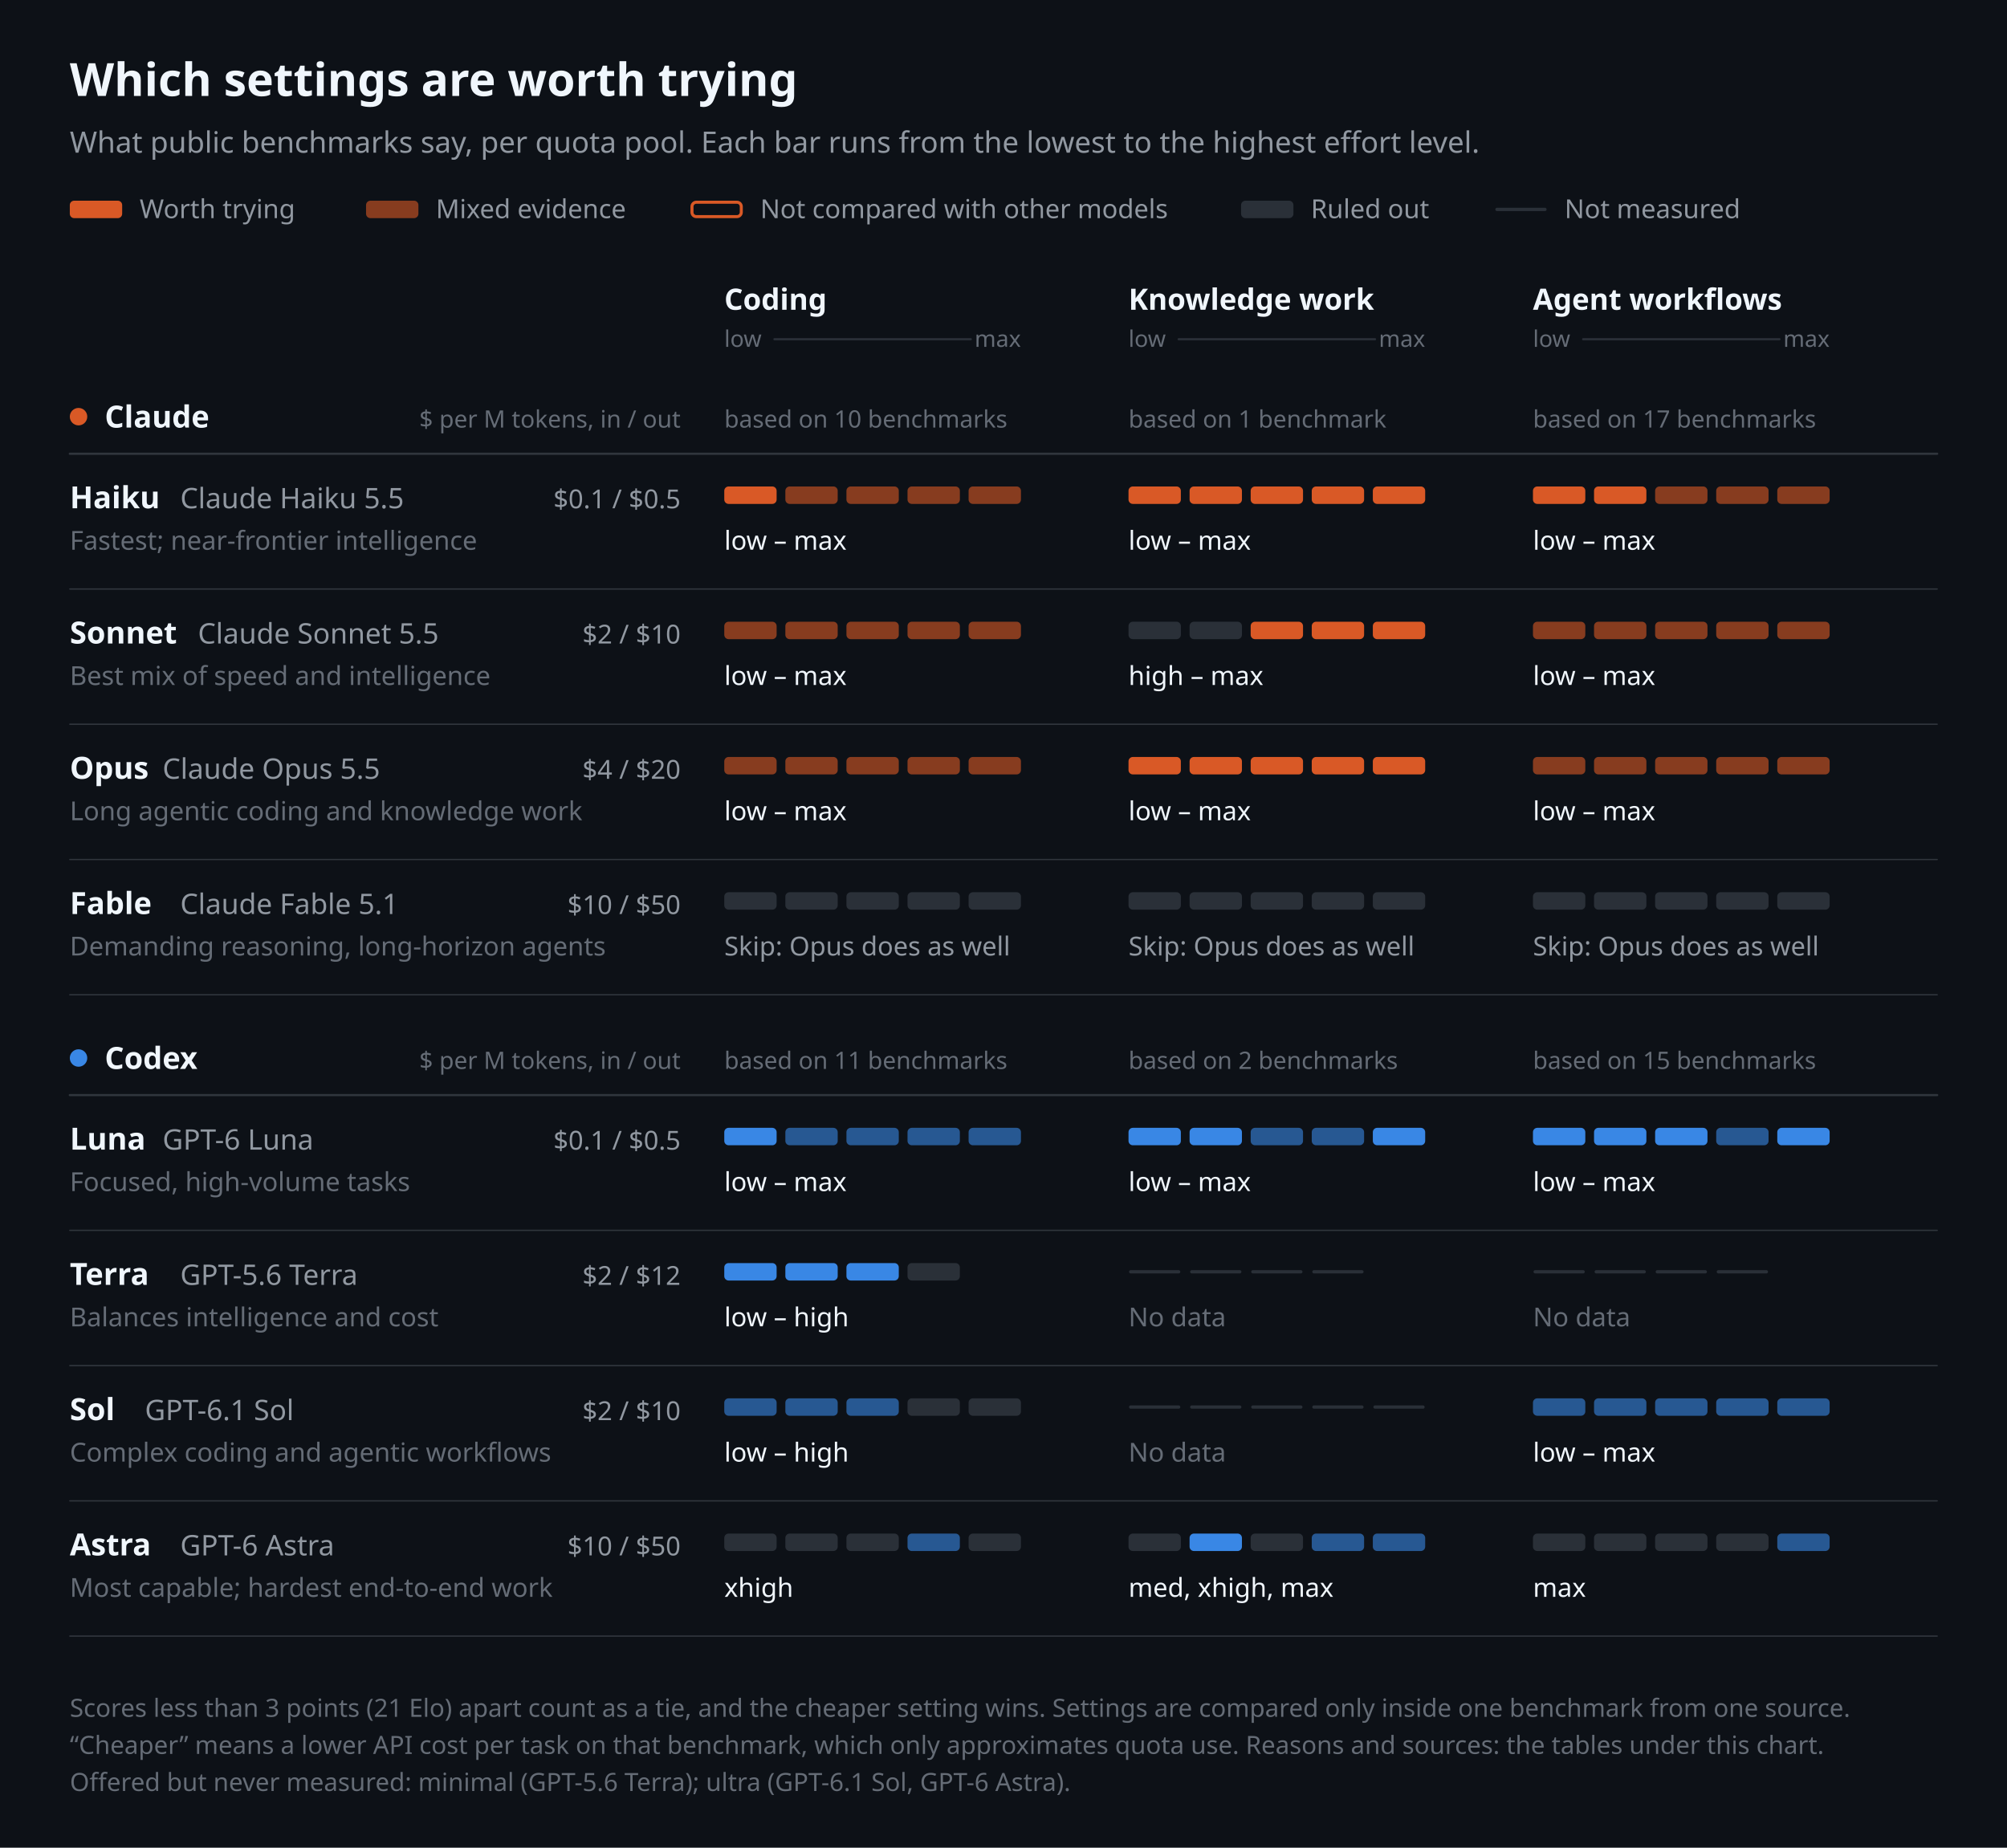
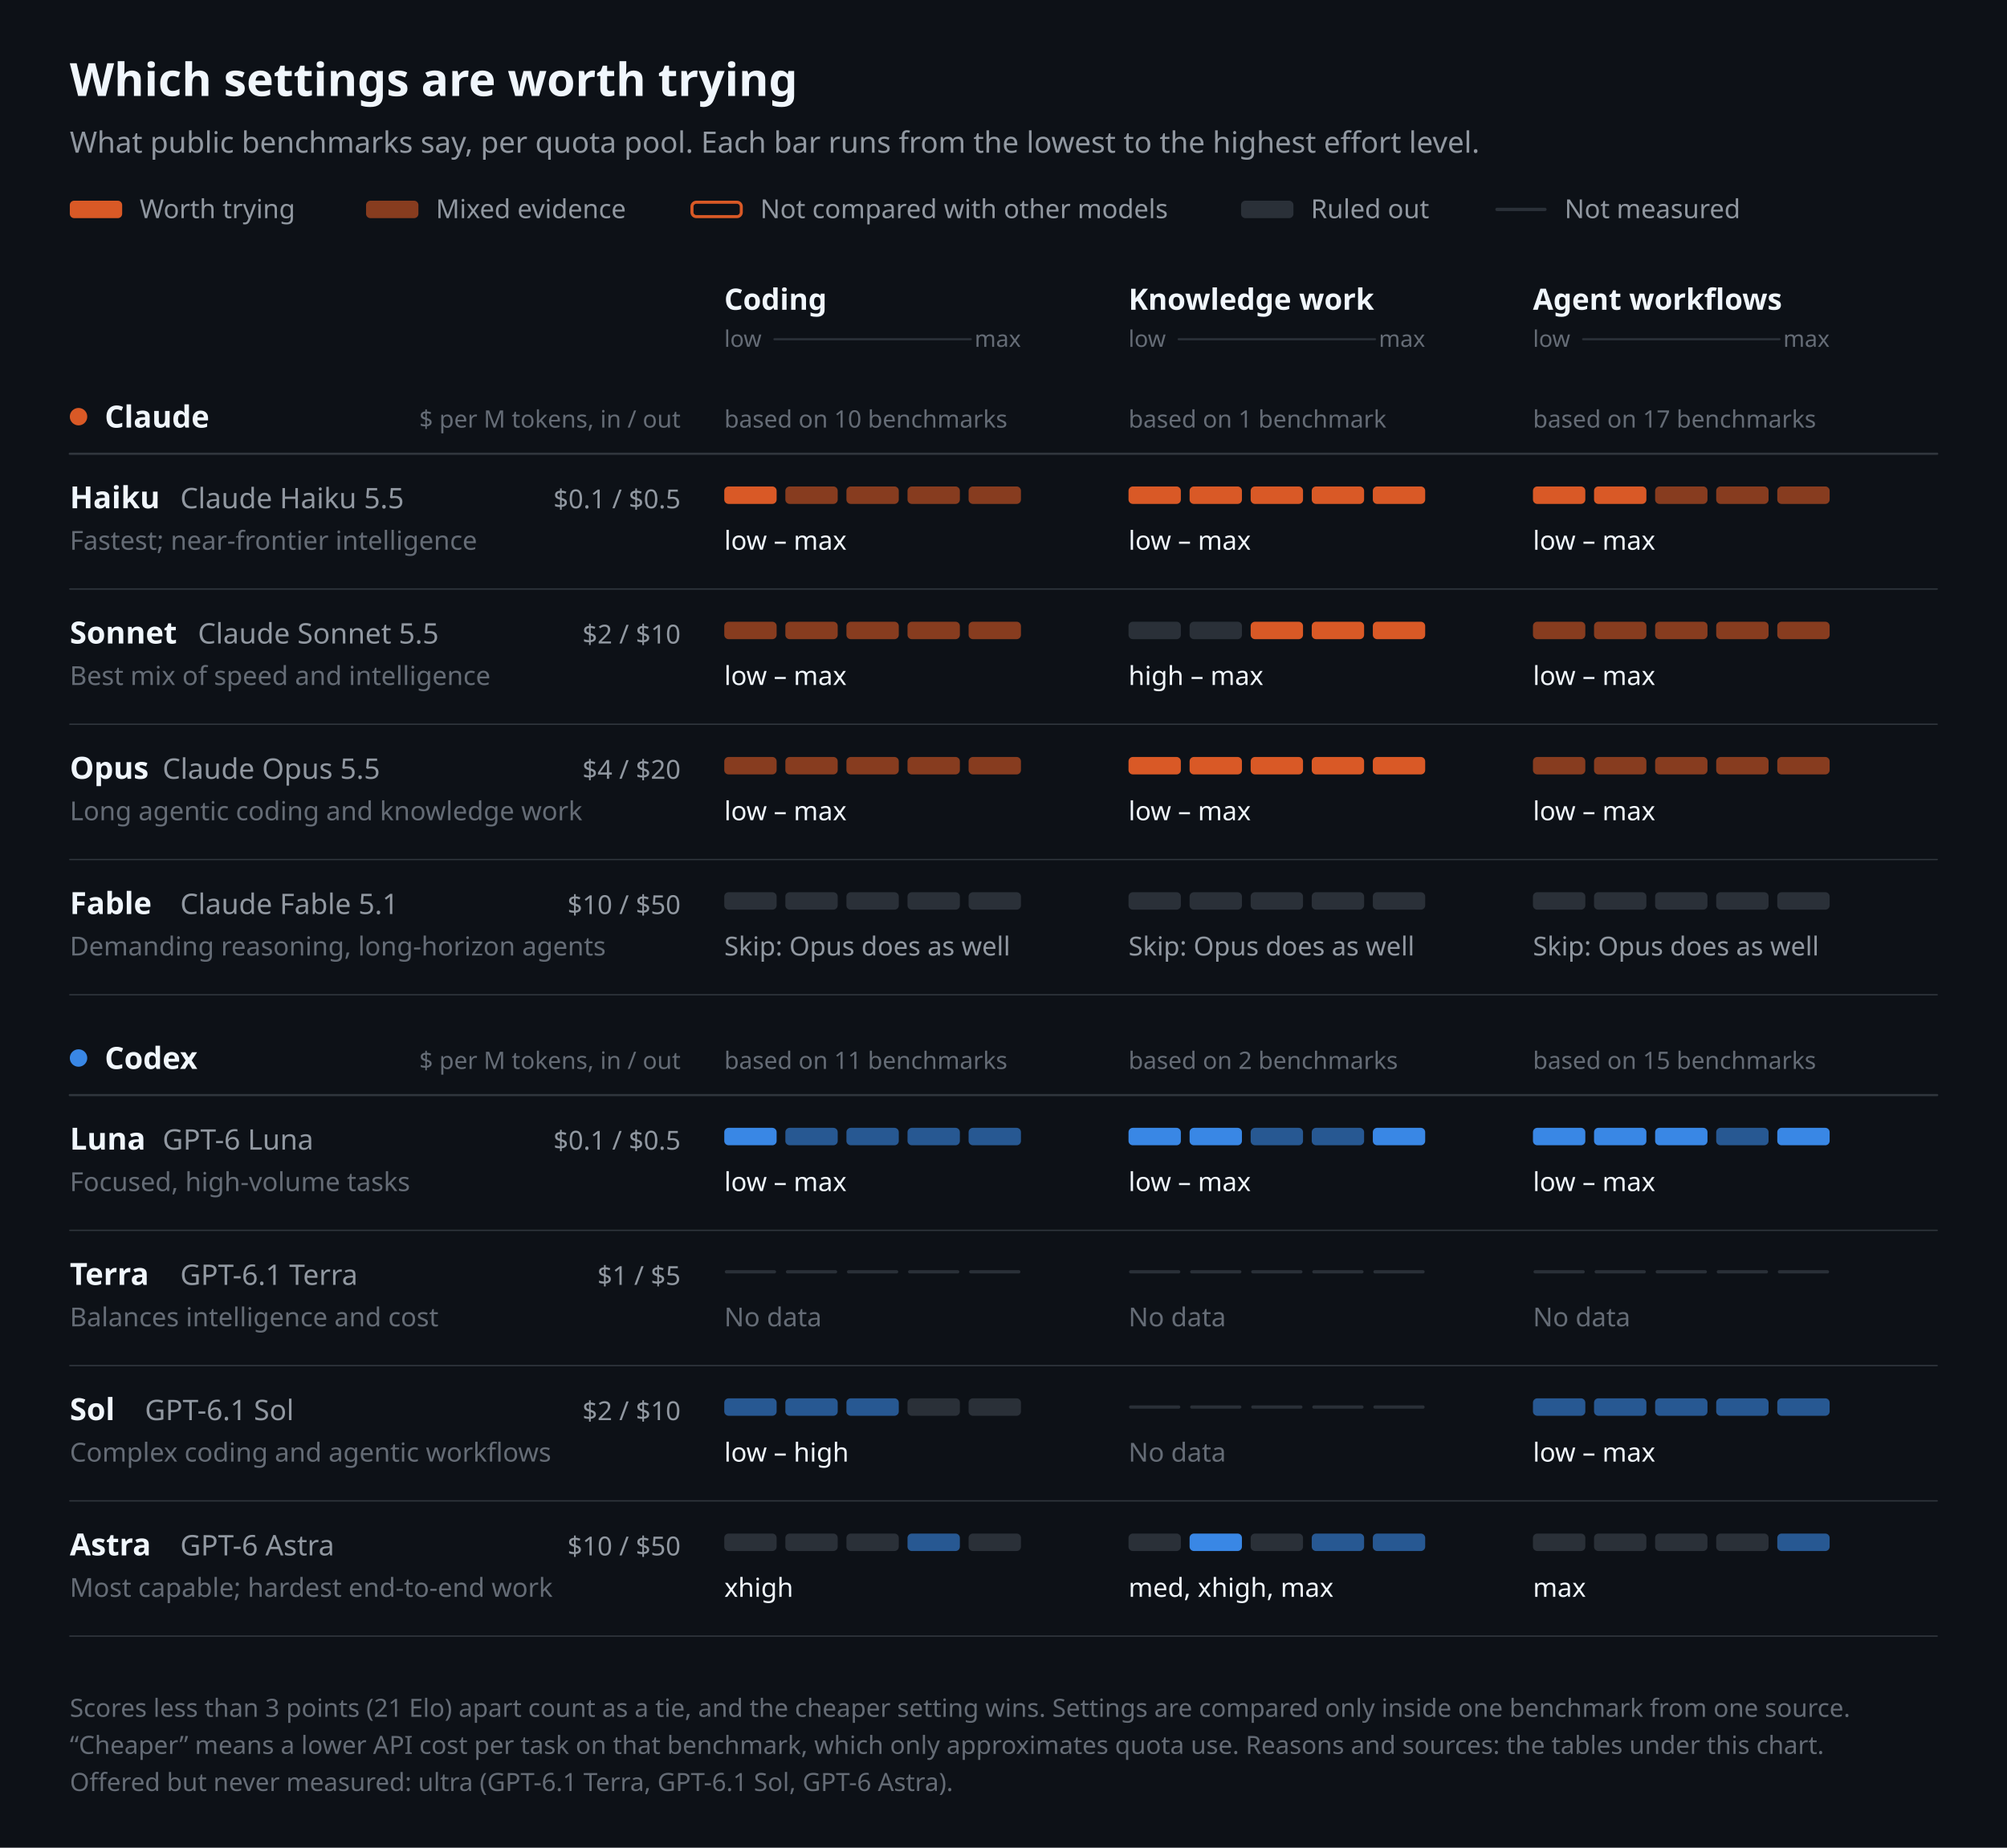
<svg xmlns="http://www.w3.org/2000/svg" width="920" height="847" viewBox="0 0 920 847" font-family="-apple-system, BlinkMacSystemFont, 'Segoe UI', 'Noto Sans', Helvetica, Arial, sans-serif" role="img">
  <rect width="100%" height="100%" fill="#0d1117" />
  <text x="32.0" y="44.0" font-size="21" font-weight="600" fill="#f0f6fc" text-anchor="start">Which settings are worth trying</text>
  <text x="32.0" y="70.0" font-size="13.5" font-weight="400" fill="#9198a1" text-anchor="start">What public benchmarks say, per quota pool. Each bar runs from the lowest to the highest effort level.</text>
  <rect x="32.0" y="92.0" width="24.0" height="8.0" rx="2" fill="#d95926" />
  <text x="64.0" y="100.0" font-size="12" font-weight="400" fill="#9198a1" text-anchor="start">Worth trying</text>
  <rect x="167.8" y="92.0" width="24.0" height="8.0" rx="2" fill="#d95926" fill-opacity="0.6" />
  <text x="199.8" y="100.0" font-size="12" font-weight="400" fill="#9198a1" text-anchor="start">Mixed evidence</text>
  <rect x="317.2" y="92.7" width="22.6" height="6.6" rx="2" fill="none" stroke="#d95926" stroke-width="1.4" />
  <text x="348.5" y="100.0" font-size="12" font-weight="400" fill="#9198a1" text-anchor="start">Not compared with other models</text>
  <rect x="568.9" y="92.0" width="24.0" height="8.0" rx="2" fill="#2a3038" />
  <text x="600.9" y="100.0" font-size="12" font-weight="400" fill="#9198a1" text-anchor="start">Ruled out</text>
  <line x1="686.2" y1="96.0" x2="708.2" y2="96.0" stroke="#2a3038" stroke-width="1.5" stroke-linecap="round" />
  <text x="717.2" y="100.0" font-size="12" font-weight="400" fill="#9198a1" text-anchor="start">Not measured</text>
  <text x="332.0" y="142.0" font-size="13.5" font-weight="600" fill="#f0f6fc" text-anchor="start">Coding</text>
  <text x="332.0" y="159.0" font-size="10.5" font-weight="400" fill="#656c76" text-anchor="start">low</text>
  <text x="468.0" y="159.0" font-size="10.5" font-weight="400" fill="#656c76" text-anchor="end">max</text>
  <line x1="355.0" y1="155.5" x2="445.0" y2="155.5" stroke="#2a3038" stroke-width="1" stroke-linecap="round" />
  <text x="517.3" y="142.0" font-size="13.5" font-weight="600" fill="#f0f6fc" text-anchor="start">Knowledge work</text>
  <text x="517.3" y="159.0" font-size="10.5" font-weight="400" fill="#656c76" text-anchor="start">low</text>
  <text x="653.3" y="159.0" font-size="10.5" font-weight="400" fill="#656c76" text-anchor="end">max</text>
  <line x1="540.3" y1="155.5" x2="630.3" y2="155.5" stroke="#2a3038" stroke-width="1" stroke-linecap="round" />
  <text x="702.7" y="142.0" font-size="13.5" font-weight="600" fill="#f0f6fc" text-anchor="start">Agent workflows</text>
  <text x="702.7" y="159.0" font-size="10.5" font-weight="400" fill="#656c76" text-anchor="start">low</text>
  <text x="838.7" y="159.0" font-size="10.5" font-weight="400" fill="#656c76" text-anchor="end">max</text>
  <line x1="725.7" y1="155.5" x2="815.7" y2="155.5" stroke="#2a3038" stroke-width="1" stroke-linecap="round" />
  <circle cx="36.0" cy="191.0" r="4" fill="#d95926" />
  <text x="48.0" y="196.0" font-size="14" font-weight="600" fill="#f0f6fc" text-anchor="start">Claude</text>
  <text x="312.0" y="196.0" font-size="11" font-weight="400" fill="#656c76" text-anchor="end">$ per M tokens, in / out</text>
  <text x="332.0" y="196.0" font-size="11" font-weight="400" fill="#656c76" text-anchor="start">based on 10 benchmarks</text>
  <text x="517.3" y="196.0" font-size="11" font-weight="400" fill="#656c76" text-anchor="start">based on 1 benchmark</text>
  <text x="702.7" y="196.0" font-size="11" font-weight="400" fill="#656c76" text-anchor="start">based on 17 benchmarks</text>
  <line x1="32.0" y1="208.0" x2="888.0" y2="208.0" stroke="#30363d" stroke-width="1" stroke-linecap="round" />
  <text x="32.0" y="233.0" font-size="14" font-weight="600" fill="#f0f6fc" text-anchor="start">Haiku</text>
  <text x="82.6" y="233.0" font-size="13" font-weight="400" fill="#9198a1" text-anchor="start">Claude Haiku 5.5</text>
  <text x="32.0" y="252.0" font-size="12" font-weight="400" fill="#656c76" text-anchor="start">Fastest; near-frontier intelligence</text>
  <text x="312.0" y="233.0" font-size="12" font-weight="400" fill="#9198a1" text-anchor="end">$0.1 / $0.5</text>
  <rect x="332.0" y="223.0" width="24.0" height="8.0" rx="2" fill="#d95926" />
  <rect x="360.0" y="223.0" width="24.0" height="8.0" rx="2" fill="#d95926" fill-opacity="0.6" />
  <rect x="388.0" y="223.0" width="24.0" height="8.0" rx="2" fill="#d95926" fill-opacity="0.6" />
  <rect x="416.0" y="223.0" width="24.0" height="8.0" rx="2" fill="#d95926" fill-opacity="0.6" />
  <rect x="444.0" y="223.0" width="24.0" height="8.0" rx="2" fill="#d95926" fill-opacity="0.6" />
  <text x="332.0" y="252.0" font-size="12" font-weight="400" fill="#f0f6fc" text-anchor="start">low – max</text>
  <rect x="517.3" y="223.0" width="24.0" height="8.0" rx="2" fill="#d95926" />
  <rect x="545.3" y="223.0" width="24.0" height="8.0" rx="2" fill="#d95926" />
  <rect x="573.3" y="223.0" width="24.0" height="8.0" rx="2" fill="#d95926" />
  <rect x="601.3" y="223.0" width="24.0" height="8.0" rx="2" fill="#d95926" />
  <rect x="629.3" y="223.0" width="24.0" height="8.0" rx="2" fill="#d95926" />
  <text x="517.3" y="252.0" font-size="12" font-weight="400" fill="#f0f6fc" text-anchor="start">low – max</text>
  <rect x="702.7" y="223.0" width="24.0" height="8.0" rx="2" fill="#d95926" />
  <rect x="730.7" y="223.0" width="24.0" height="8.0" rx="2" fill="#d95926" />
  <rect x="758.7" y="223.0" width="24.0" height="8.0" rx="2" fill="#d95926" fill-opacity="0.6" />
  <rect x="786.7" y="223.0" width="24.0" height="8.0" rx="2" fill="#d95926" fill-opacity="0.6" />
  <rect x="814.7" y="223.0" width="24.0" height="8.0" rx="2" fill="#d95926" fill-opacity="0.6" />
  <text x="702.7" y="252.0" font-size="12" font-weight="400" fill="#f0f6fc" text-anchor="start">low – max</text>
  <line x1="32.0" y1="270.0" x2="888.0" y2="270.0" stroke="#30363d" stroke-width="0.6" stroke-linecap="round" />
  <text x="32.0" y="295.0" font-size="14" font-weight="600" fill="#f0f6fc" text-anchor="start">Sonnet</text>
  <text x="90.7" y="295.0" font-size="13" font-weight="400" fill="#9198a1" text-anchor="start">Claude Sonnet 5.5</text>
  <text x="32.0" y="314.0" font-size="12" font-weight="400" fill="#656c76" text-anchor="start">Best mix of speed and intelligence</text>
  <text x="312.0" y="295.0" font-size="12" font-weight="400" fill="#9198a1" text-anchor="end">$2 / $10</text>
  <rect x="332.0" y="285.0" width="24.0" height="8.0" rx="2" fill="#d95926" fill-opacity="0.6" />
  <rect x="360.0" y="285.0" width="24.0" height="8.0" rx="2" fill="#d95926" fill-opacity="0.6" />
  <rect x="388.0" y="285.0" width="24.0" height="8.0" rx="2" fill="#d95926" fill-opacity="0.6" />
  <rect x="416.0" y="285.0" width="24.0" height="8.0" rx="2" fill="#d95926" fill-opacity="0.6" />
  <rect x="444.0" y="285.0" width="24.0" height="8.0" rx="2" fill="#d95926" fill-opacity="0.6" />
  <text x="332.0" y="314.0" font-size="12" font-weight="400" fill="#f0f6fc" text-anchor="start">low – max</text>
  <rect x="517.3" y="285.0" width="24.0" height="8.0" rx="2" fill="#2a3038" />
  <rect x="545.3" y="285.0" width="24.0" height="8.0" rx="2" fill="#2a3038" />
  <rect x="573.3" y="285.0" width="24.0" height="8.0" rx="2" fill="#d95926" />
  <rect x="601.3" y="285.0" width="24.0" height="8.0" rx="2" fill="#d95926" />
  <rect x="629.3" y="285.0" width="24.0" height="8.0" rx="2" fill="#d95926" />
  <text x="517.3" y="314.0" font-size="12" font-weight="400" fill="#f0f6fc" text-anchor="start">high – max</text>
  <rect x="702.7" y="285.0" width="24.0" height="8.0" rx="2" fill="#d95926" fill-opacity="0.6" />
  <rect x="730.7" y="285.0" width="24.0" height="8.0" rx="2" fill="#d95926" fill-opacity="0.6" />
  <rect x="758.7" y="285.0" width="24.0" height="8.0" rx="2" fill="#d95926" fill-opacity="0.6" />
  <rect x="786.7" y="285.0" width="24.0" height="8.0" rx="2" fill="#d95926" fill-opacity="0.6" />
  <rect x="814.7" y="285.0" width="24.0" height="8.0" rx="2" fill="#d95926" fill-opacity="0.6" />
  <text x="702.7" y="314.0" font-size="12" font-weight="400" fill="#f0f6fc" text-anchor="start">low – max</text>
  <line x1="32.0" y1="332.0" x2="888.0" y2="332.0" stroke="#30363d" stroke-width="0.6" stroke-linecap="round" />
  <text x="32.0" y="357.0" font-size="14" font-weight="600" fill="#f0f6fc" text-anchor="start">Opus</text>
  <text x="74.5" y="357.0" font-size="13" font-weight="400" fill="#9198a1" text-anchor="start">Claude Opus 5.5</text>
  <text x="32.0" y="376.0" font-size="12" font-weight="400" fill="#656c76" text-anchor="start">Long agentic coding and knowledge work</text>
  <text x="312.0" y="357.0" font-size="12" font-weight="400" fill="#9198a1" text-anchor="end">$4 / $20</text>
  <rect x="332.0" y="347.0" width="24.0" height="8.0" rx="2" fill="#d95926" fill-opacity="0.6" />
  <rect x="360.0" y="347.0" width="24.0" height="8.0" rx="2" fill="#d95926" fill-opacity="0.6" />
  <rect x="388.0" y="347.0" width="24.0" height="8.0" rx="2" fill="#d95926" fill-opacity="0.6" />
  <rect x="416.0" y="347.0" width="24.0" height="8.0" rx="2" fill="#d95926" fill-opacity="0.6" />
  <rect x="444.0" y="347.0" width="24.0" height="8.0" rx="2" fill="#d95926" fill-opacity="0.6" />
  <text x="332.0" y="376.0" font-size="12" font-weight="400" fill="#f0f6fc" text-anchor="start">low – max</text>
  <rect x="517.3" y="347.0" width="24.0" height="8.0" rx="2" fill="#d95926" />
  <rect x="545.3" y="347.0" width="24.0" height="8.0" rx="2" fill="#d95926" />
  <rect x="573.3" y="347.0" width="24.0" height="8.0" rx="2" fill="#d95926" />
  <rect x="601.3" y="347.0" width="24.0" height="8.0" rx="2" fill="#d95926" />
  <rect x="629.3" y="347.0" width="24.0" height="8.0" rx="2" fill="#d95926" />
  <text x="517.3" y="376.0" font-size="12" font-weight="400" fill="#f0f6fc" text-anchor="start">low – max</text>
  <rect x="702.7" y="347.0" width="24.0" height="8.0" rx="2" fill="#d95926" fill-opacity="0.6" />
  <rect x="730.7" y="347.0" width="24.0" height="8.0" rx="2" fill="#d95926" fill-opacity="0.6" />
  <rect x="758.7" y="347.0" width="24.0" height="8.0" rx="2" fill="#d95926" fill-opacity="0.6" />
  <rect x="786.7" y="347.0" width="24.0" height="8.0" rx="2" fill="#d95926" fill-opacity="0.6" />
  <rect x="814.7" y="347.0" width="24.0" height="8.0" rx="2" fill="#d95926" fill-opacity="0.6" />
  <text x="702.7" y="376.0" font-size="12" font-weight="400" fill="#f0f6fc" text-anchor="start">low – max</text>
  <line x1="32.0" y1="394.0" x2="888.0" y2="394.0" stroke="#30363d" stroke-width="0.6" stroke-linecap="round" />
  <text x="32.0" y="419.0" font-size="14" font-weight="600" fill="#f0f6fc" text-anchor="start">Fable</text>
  <text x="82.6" y="419.0" font-size="13" font-weight="400" fill="#9198a1" text-anchor="start">Claude Fable 5.1</text>
  <text x="32.0" y="438.0" font-size="12" font-weight="400" fill="#656c76" text-anchor="start">Demanding reasoning, long-horizon agents</text>
  <text x="312.0" y="419.0" font-size="12" font-weight="400" fill="#9198a1" text-anchor="end">$10 / $50</text>
  <rect x="332.0" y="409.0" width="24.0" height="8.0" rx="2" fill="#2a3038" />
  <rect x="360.0" y="409.0" width="24.0" height="8.0" rx="2" fill="#2a3038" />
  <rect x="388.0" y="409.0" width="24.0" height="8.0" rx="2" fill="#2a3038" />
  <rect x="416.0" y="409.0" width="24.0" height="8.0" rx="2" fill="#2a3038" />
  <rect x="444.0" y="409.0" width="24.0" height="8.0" rx="2" fill="#2a3038" />
  <text x="332.0" y="438.0" font-size="12" font-weight="400" fill="#9198a1" text-anchor="start">Skip: Opus does as well</text>
  <rect x="517.3" y="409.0" width="24.0" height="8.0" rx="2" fill="#2a3038" />
  <rect x="545.3" y="409.0" width="24.0" height="8.0" rx="2" fill="#2a3038" />
  <rect x="573.3" y="409.0" width="24.0" height="8.0" rx="2" fill="#2a3038" />
  <rect x="601.3" y="409.0" width="24.0" height="8.0" rx="2" fill="#2a3038" />
  <rect x="629.3" y="409.0" width="24.0" height="8.0" rx="2" fill="#2a3038" />
  <text x="517.3" y="438.0" font-size="12" font-weight="400" fill="#9198a1" text-anchor="start">Skip: Opus does as well</text>
  <rect x="702.7" y="409.0" width="24.0" height="8.0" rx="2" fill="#2a3038" />
  <rect x="730.7" y="409.0" width="24.0" height="8.0" rx="2" fill="#2a3038" />
  <rect x="758.7" y="409.0" width="24.0" height="8.0" rx="2" fill="#2a3038" />
  <rect x="786.7" y="409.0" width="24.0" height="8.0" rx="2" fill="#2a3038" />
  <rect x="814.7" y="409.0" width="24.0" height="8.0" rx="2" fill="#2a3038" />
  <text x="702.7" y="438.0" font-size="12" font-weight="400" fill="#9198a1" text-anchor="start">Skip: Opus does as well</text>
  <line x1="32.0" y1="456.0" x2="888.0" y2="456.0" stroke="#30363d" stroke-width="0.6" stroke-linecap="round" />
  <circle cx="36.0" cy="485.0" r="4" fill="#3987e5" />
  <text x="48.0" y="490.0" font-size="14" font-weight="600" fill="#f0f6fc" text-anchor="start">Codex</text>
  <text x="312.0" y="490.0" font-size="11" font-weight="400" fill="#656c76" text-anchor="end">$ per M tokens, in / out</text>
  <text x="332.0" y="490.0" font-size="11" font-weight="400" fill="#656c76" text-anchor="start">based on 11 benchmarks</text>
  <text x="517.3" y="490.0" font-size="11" font-weight="400" fill="#656c76" text-anchor="start">based on 2 benchmarks</text>
  <text x="702.7" y="490.0" font-size="11" font-weight="400" fill="#656c76" text-anchor="start">based on 15 benchmarks</text>
  <line x1="32.0" y1="502.0" x2="888.0" y2="502.0" stroke="#30363d" stroke-width="1" stroke-linecap="round" />
  <text x="32.0" y="527.0" font-size="14" font-weight="600" fill="#f0f6fc" text-anchor="start">Luna</text>
  <text x="74.5" y="527.0" font-size="13" font-weight="400" fill="#9198a1" text-anchor="start">GPT-6 Luna</text>
  <text x="32.0" y="546.0" font-size="12" font-weight="400" fill="#656c76" text-anchor="start">Focused, high-volume tasks</text>
  <text x="312.0" y="527.0" font-size="12" font-weight="400" fill="#9198a1" text-anchor="end">$0.1 / $0.5</text>
  <rect x="332.0" y="517.0" width="24.0" height="8.0" rx="2" fill="#3987e5" />
  <rect x="360.0" y="517.0" width="24.0" height="8.0" rx="2" fill="#3987e5" fill-opacity="0.6" />
  <rect x="388.0" y="517.0" width="24.0" height="8.0" rx="2" fill="#3987e5" fill-opacity="0.6" />
  <rect x="416.0" y="517.0" width="24.0" height="8.0" rx="2" fill="#3987e5" fill-opacity="0.6" />
  <rect x="444.0" y="517.0" width="24.0" height="8.0" rx="2" fill="#3987e5" fill-opacity="0.6" />
  <text x="332.0" y="546.0" font-size="12" font-weight="400" fill="#f0f6fc" text-anchor="start">low – max</text>
  <rect x="517.3" y="517.0" width="24.0" height="8.0" rx="2" fill="#3987e5" />
  <rect x="545.3" y="517.0" width="24.0" height="8.0" rx="2" fill="#3987e5" />
  <rect x="573.3" y="517.0" width="24.0" height="8.0" rx="2" fill="#3987e5" fill-opacity="0.6" />
  <rect x="601.3" y="517.0" width="24.0" height="8.0" rx="2" fill="#3987e5" fill-opacity="0.6" />
  <rect x="629.3" y="517.0" width="24.0" height="8.0" rx="2" fill="#3987e5" />
  <text x="517.3" y="546.0" font-size="12" font-weight="400" fill="#f0f6fc" text-anchor="start">low – max</text>
  <rect x="702.7" y="517.0" width="24.0" height="8.0" rx="2" fill="#3987e5" />
  <rect x="730.7" y="517.0" width="24.0" height="8.0" rx="2" fill="#3987e5" />
  <rect x="758.7" y="517.0" width="24.0" height="8.0" rx="2" fill="#3987e5" />
  <rect x="786.7" y="517.0" width="24.0" height="8.0" rx="2" fill="#3987e5" fill-opacity="0.6" />
  <rect x="814.7" y="517.0" width="24.0" height="8.0" rx="2" fill="#3987e5" />
  <text x="702.7" y="546.0" font-size="12" font-weight="400" fill="#f0f6fc" text-anchor="start">low – max</text>
  <line x1="32.0" y1="564.0" x2="888.0" y2="564.0" stroke="#30363d" stroke-width="0.6" stroke-linecap="round" />
  <text x="32.0" y="589.0" font-size="14" font-weight="600" fill="#f0f6fc" text-anchor="start">Terra</text>
-   <text x="82.6" y="589.0" font-size="13" font-weight="400" fill="#9198a1" text-anchor="start">GPT-5.6 Terra</text>
+   <text x="82.6" y="589.0" font-size="13" font-weight="400" fill="#9198a1" text-anchor="start">GPT-6.1 Terra</text>
  <text x="32.0" y="608.0" font-size="12" font-weight="400" fill="#656c76" text-anchor="start">Balances intelligence and cost</text>
-   <text x="312.0" y="589.0" font-size="12" font-weight="400" fill="#9198a1" text-anchor="end">$2 / $12</text>
-   <rect x="332.0" y="579.0" width="24.0" height="8.0" rx="2" fill="#3987e5" />
-   <rect x="360.0" y="579.0" width="24.0" height="8.0" rx="2" fill="#3987e5" />
-   <rect x="388.0" y="579.0" width="24.0" height="8.0" rx="2" fill="#3987e5" />
-   <rect x="416.0" y="579.0" width="24.0" height="8.0" rx="2" fill="#2a3038" />
-   <rect x="444.0" y="579.0" width="24.0" height="8.0" rx="2" fill="none" />
-   <text x="332.0" y="608.0" font-size="12" font-weight="400" fill="#f0f6fc" text-anchor="start">low – high</text>
+   <text x="312.0" y="589.0" font-size="12" font-weight="400" fill="#9198a1" text-anchor="end">$1 / $5</text>
+   <line x1="333.0" y1="583.0" x2="355.0" y2="583.0" stroke="#2a3038" stroke-width="1.5" stroke-linecap="round" />
+   <line x1="361.0" y1="583.0" x2="383.0" y2="583.0" stroke="#2a3038" stroke-width="1.5" stroke-linecap="round" />
+   <line x1="389.0" y1="583.0" x2="411.0" y2="583.0" stroke="#2a3038" stroke-width="1.5" stroke-linecap="round" />
+   <line x1="417.0" y1="583.0" x2="439.0" y2="583.0" stroke="#2a3038" stroke-width="1.5" stroke-linecap="round" />
+   <line x1="445.0" y1="583.0" x2="467.0" y2="583.0" stroke="#2a3038" stroke-width="1.5" stroke-linecap="round" />
+   <text x="332.0" y="608.0" font-size="12" font-weight="400" fill="#656c76" text-anchor="start">No data</text>
  <line x1="518.3" y1="583.0" x2="540.3" y2="583.0" stroke="#2a3038" stroke-width="1.5" stroke-linecap="round" />
  <line x1="546.3" y1="583.0" x2="568.3" y2="583.0" stroke="#2a3038" stroke-width="1.5" stroke-linecap="round" />
  <line x1="574.3" y1="583.0" x2="596.3" y2="583.0" stroke="#2a3038" stroke-width="1.5" stroke-linecap="round" />
  <line x1="602.3" y1="583.0" x2="624.3" y2="583.0" stroke="#2a3038" stroke-width="1.5" stroke-linecap="round" />
-   <rect x="629.3" y="579.0" width="24.0" height="8.0" rx="2" fill="none" />
+   <line x1="630.3" y1="583.0" x2="652.3" y2="583.0" stroke="#2a3038" stroke-width="1.5" stroke-linecap="round" />
  <text x="517.3" y="608.0" font-size="12" font-weight="400" fill="#656c76" text-anchor="start">No data</text>
  <line x1="703.7" y1="583.0" x2="725.7" y2="583.0" stroke="#2a3038" stroke-width="1.5" stroke-linecap="round" />
  <line x1="731.7" y1="583.0" x2="753.7" y2="583.0" stroke="#2a3038" stroke-width="1.5" stroke-linecap="round" />
  <line x1="759.7" y1="583.0" x2="781.7" y2="583.0" stroke="#2a3038" stroke-width="1.5" stroke-linecap="round" />
  <line x1="787.7" y1="583.0" x2="809.7" y2="583.0" stroke="#2a3038" stroke-width="1.5" stroke-linecap="round" />
-   <rect x="814.7" y="579.0" width="24.0" height="8.0" rx="2" fill="none" />
+   <line x1="815.7" y1="583.0" x2="837.7" y2="583.0" stroke="#2a3038" stroke-width="1.5" stroke-linecap="round" />
  <text x="702.7" y="608.0" font-size="12" font-weight="400" fill="#656c76" text-anchor="start">No data</text>
  <line x1="32.0" y1="626.0" x2="888.0" y2="626.0" stroke="#30363d" stroke-width="0.6" stroke-linecap="round" />
  <text x="32.0" y="651.0" font-size="14" font-weight="600" fill="#f0f6fc" text-anchor="start">Sol</text>
  <text x="66.4" y="651.0" font-size="13" font-weight="400" fill="#9198a1" text-anchor="start">GPT-6.1 Sol</text>
  <text x="32.0" y="670.0" font-size="12" font-weight="400" fill="#656c76" text-anchor="start">Complex coding and agentic workflows</text>
  <text x="312.0" y="651.0" font-size="12" font-weight="400" fill="#9198a1" text-anchor="end">$2 / $10</text>
  <rect x="332.0" y="641.0" width="24.0" height="8.0" rx="2" fill="#3987e5" fill-opacity="0.6" />
  <rect x="360.0" y="641.0" width="24.0" height="8.0" rx="2" fill="#3987e5" fill-opacity="0.6" />
  <rect x="388.0" y="641.0" width="24.0" height="8.0" rx="2" fill="#3987e5" fill-opacity="0.6" />
  <rect x="416.0" y="641.0" width="24.0" height="8.0" rx="2" fill="#2a3038" />
  <rect x="444.0" y="641.0" width="24.0" height="8.0" rx="2" fill="#2a3038" />
  <text x="332.0" y="670.0" font-size="12" font-weight="400" fill="#f0f6fc" text-anchor="start">low – high</text>
  <line x1="518.3" y1="645.0" x2="540.3" y2="645.0" stroke="#2a3038" stroke-width="1.5" stroke-linecap="round" />
  <line x1="546.3" y1="645.0" x2="568.3" y2="645.0" stroke="#2a3038" stroke-width="1.5" stroke-linecap="round" />
  <line x1="574.3" y1="645.0" x2="596.3" y2="645.0" stroke="#2a3038" stroke-width="1.5" stroke-linecap="round" />
  <line x1="602.3" y1="645.0" x2="624.3" y2="645.0" stroke="#2a3038" stroke-width="1.5" stroke-linecap="round" />
  <line x1="630.3" y1="645.0" x2="652.3" y2="645.0" stroke="#2a3038" stroke-width="1.5" stroke-linecap="round" />
  <text x="517.3" y="670.0" font-size="12" font-weight="400" fill="#656c76" text-anchor="start">No data</text>
  <rect x="702.7" y="641.0" width="24.0" height="8.0" rx="2" fill="#3987e5" fill-opacity="0.6" />
  <rect x="730.7" y="641.0" width="24.0" height="8.0" rx="2" fill="#3987e5" fill-opacity="0.6" />
  <rect x="758.7" y="641.0" width="24.0" height="8.0" rx="2" fill="#3987e5" fill-opacity="0.6" />
  <rect x="786.7" y="641.0" width="24.0" height="8.0" rx="2" fill="#3987e5" fill-opacity="0.6" />
  <rect x="814.7" y="641.0" width="24.0" height="8.0" rx="2" fill="#3987e5" fill-opacity="0.6" />
  <text x="702.7" y="670.0" font-size="12" font-weight="400" fill="#f0f6fc" text-anchor="start">low – max</text>
  <line x1="32.0" y1="688.0" x2="888.0" y2="688.0" stroke="#30363d" stroke-width="0.6" stroke-linecap="round" />
  <text x="32.0" y="713.0" font-size="14" font-weight="600" fill="#f0f6fc" text-anchor="start">Astra</text>
  <text x="82.6" y="713.0" font-size="13" font-weight="400" fill="#9198a1" text-anchor="start">GPT-6 Astra</text>
  <text x="32.0" y="732.0" font-size="12" font-weight="400" fill="#656c76" text-anchor="start">Most capable; hardest end-to-end work</text>
  <text x="312.0" y="713.0" font-size="12" font-weight="400" fill="#9198a1" text-anchor="end">$10 / $50</text>
  <rect x="332.0" y="703.0" width="24.0" height="8.0" rx="2" fill="#2a3038" />
  <rect x="360.0" y="703.0" width="24.0" height="8.0" rx="2" fill="#2a3038" />
  <rect x="388.0" y="703.0" width="24.0" height="8.0" rx="2" fill="#2a3038" />
  <rect x="416.0" y="703.0" width="24.0" height="8.0" rx="2" fill="#3987e5" fill-opacity="0.6" />
  <rect x="444.0" y="703.0" width="24.0" height="8.0" rx="2" fill="#2a3038" />
  <text x="332.0" y="732.0" font-size="12" font-weight="400" fill="#f0f6fc" text-anchor="start">xhigh</text>
  <rect x="517.3" y="703.0" width="24.0" height="8.0" rx="2" fill="#2a3038" />
  <rect x="545.3" y="703.0" width="24.0" height="8.0" rx="2" fill="#3987e5" />
  <rect x="573.3" y="703.0" width="24.0" height="8.0" rx="2" fill="#2a3038" />
  <rect x="601.3" y="703.0" width="24.0" height="8.0" rx="2" fill="#3987e5" fill-opacity="0.6" />
  <rect x="629.3" y="703.0" width="24.0" height="8.0" rx="2" fill="#3987e5" fill-opacity="0.6" />
  <text x="517.3" y="732.0" font-size="12" font-weight="400" fill="#f0f6fc" text-anchor="start">med, xhigh, max</text>
  <rect x="702.7" y="703.0" width="24.0" height="8.0" rx="2" fill="#2a3038" />
  <rect x="730.7" y="703.0" width="24.0" height="8.0" rx="2" fill="#2a3038" />
  <rect x="758.7" y="703.0" width="24.0" height="8.0" rx="2" fill="#2a3038" />
  <rect x="786.7" y="703.0" width="24.0" height="8.0" rx="2" fill="#2a3038" />
  <rect x="814.7" y="703.0" width="24.0" height="8.0" rx="2" fill="#3987e5" fill-opacity="0.6" />
  <text x="702.7" y="732.0" font-size="12" font-weight="400" fill="#f0f6fc" text-anchor="start">max</text>
  <line x1="32.0" y1="750.0" x2="888.0" y2="750.0" stroke="#30363d" stroke-width="0.6" stroke-linecap="round" />
  <text x="32.0" y="787.0" font-size="11.5" font-weight="400" fill="#656c76" text-anchor="start">Scores less than 3 points (21 Elo) apart count as a tie, and the cheaper setting wins. Settings are compared only inside one benchmark from one source.</text>
  <text x="32.0" y="804.0" font-size="11.5" font-weight="400" fill="#656c76" text-anchor="start">“Cheaper” means a lower API cost per task on that benchmark, which only approximates quota use. Reasons and sources: the tables under this chart.</text>
-   <text x="32.0" y="821.0" font-size="11.5" font-weight="400" fill="#656c76" text-anchor="start">Offered but never measured: minimal (GPT-5.6 Terra); ultra (GPT-6.1 Sol, GPT-6 Astra).</text>
+   <text x="32.0" y="821.0" font-size="11.5" font-weight="400" fill="#656c76" text-anchor="start">Offered but never measured: ultra (GPT-6.1 Terra, GPT-6.1 Sol, GPT-6 Astra).</text>
</svg>
